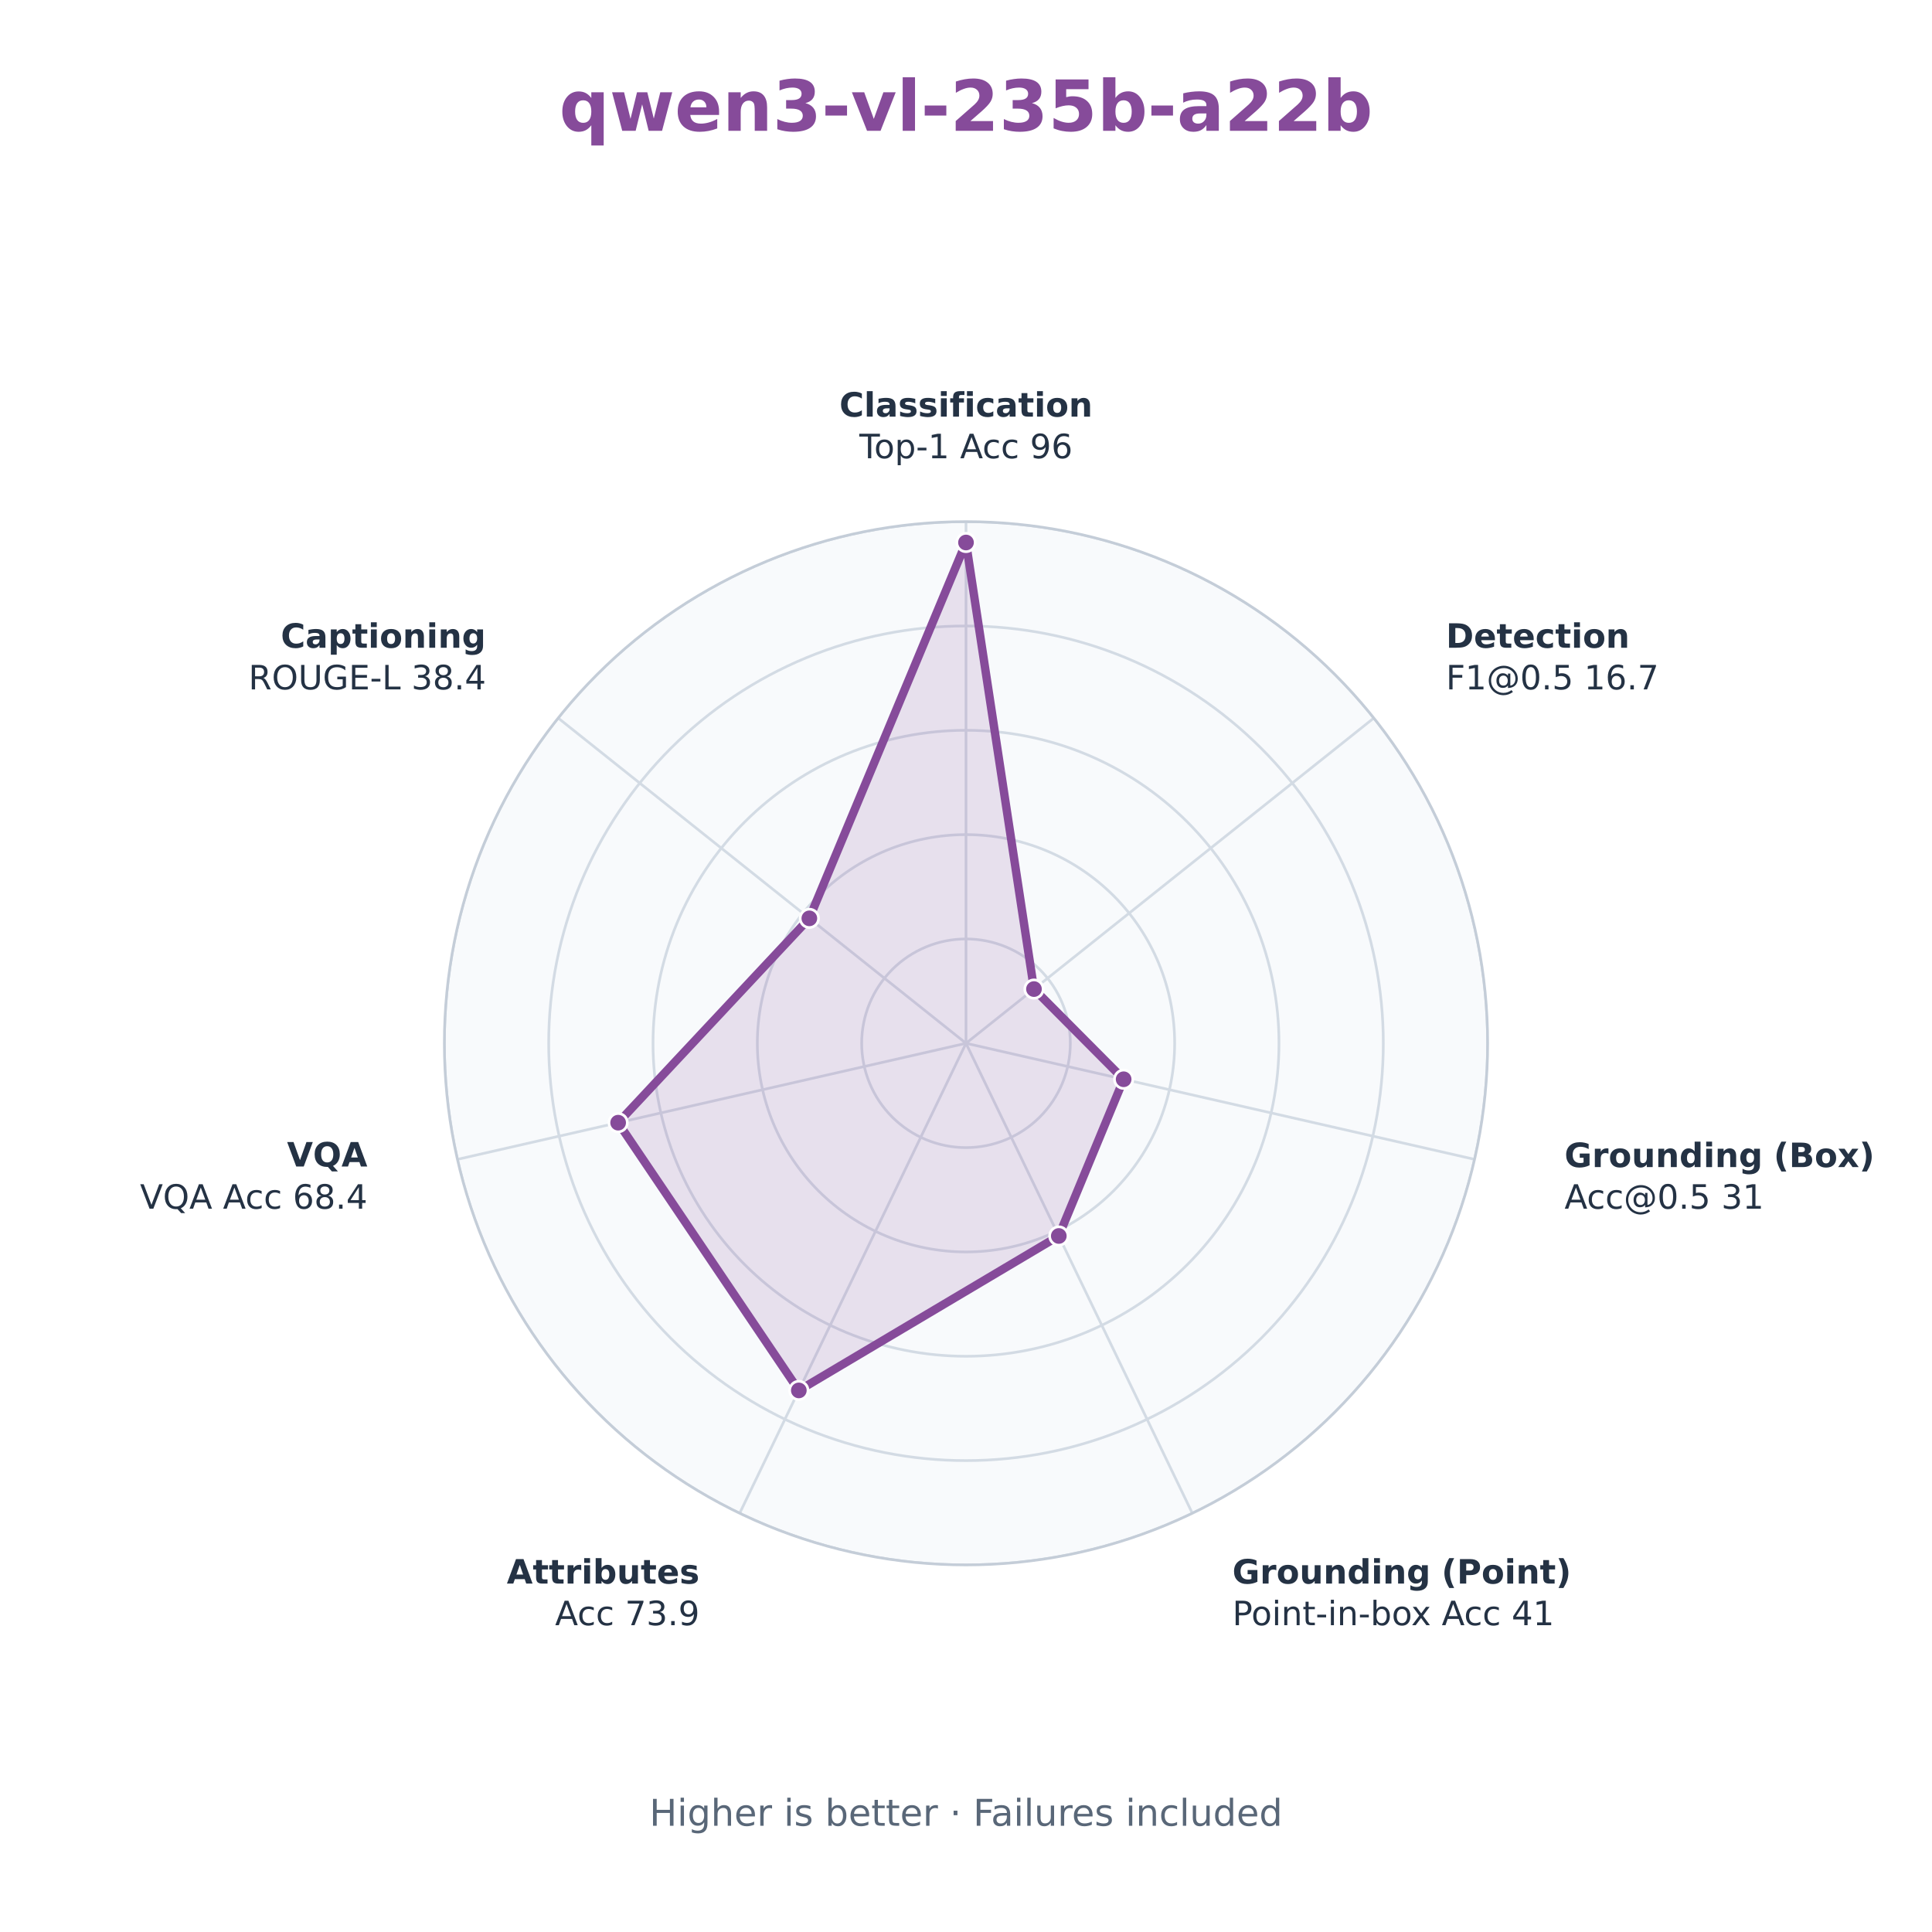
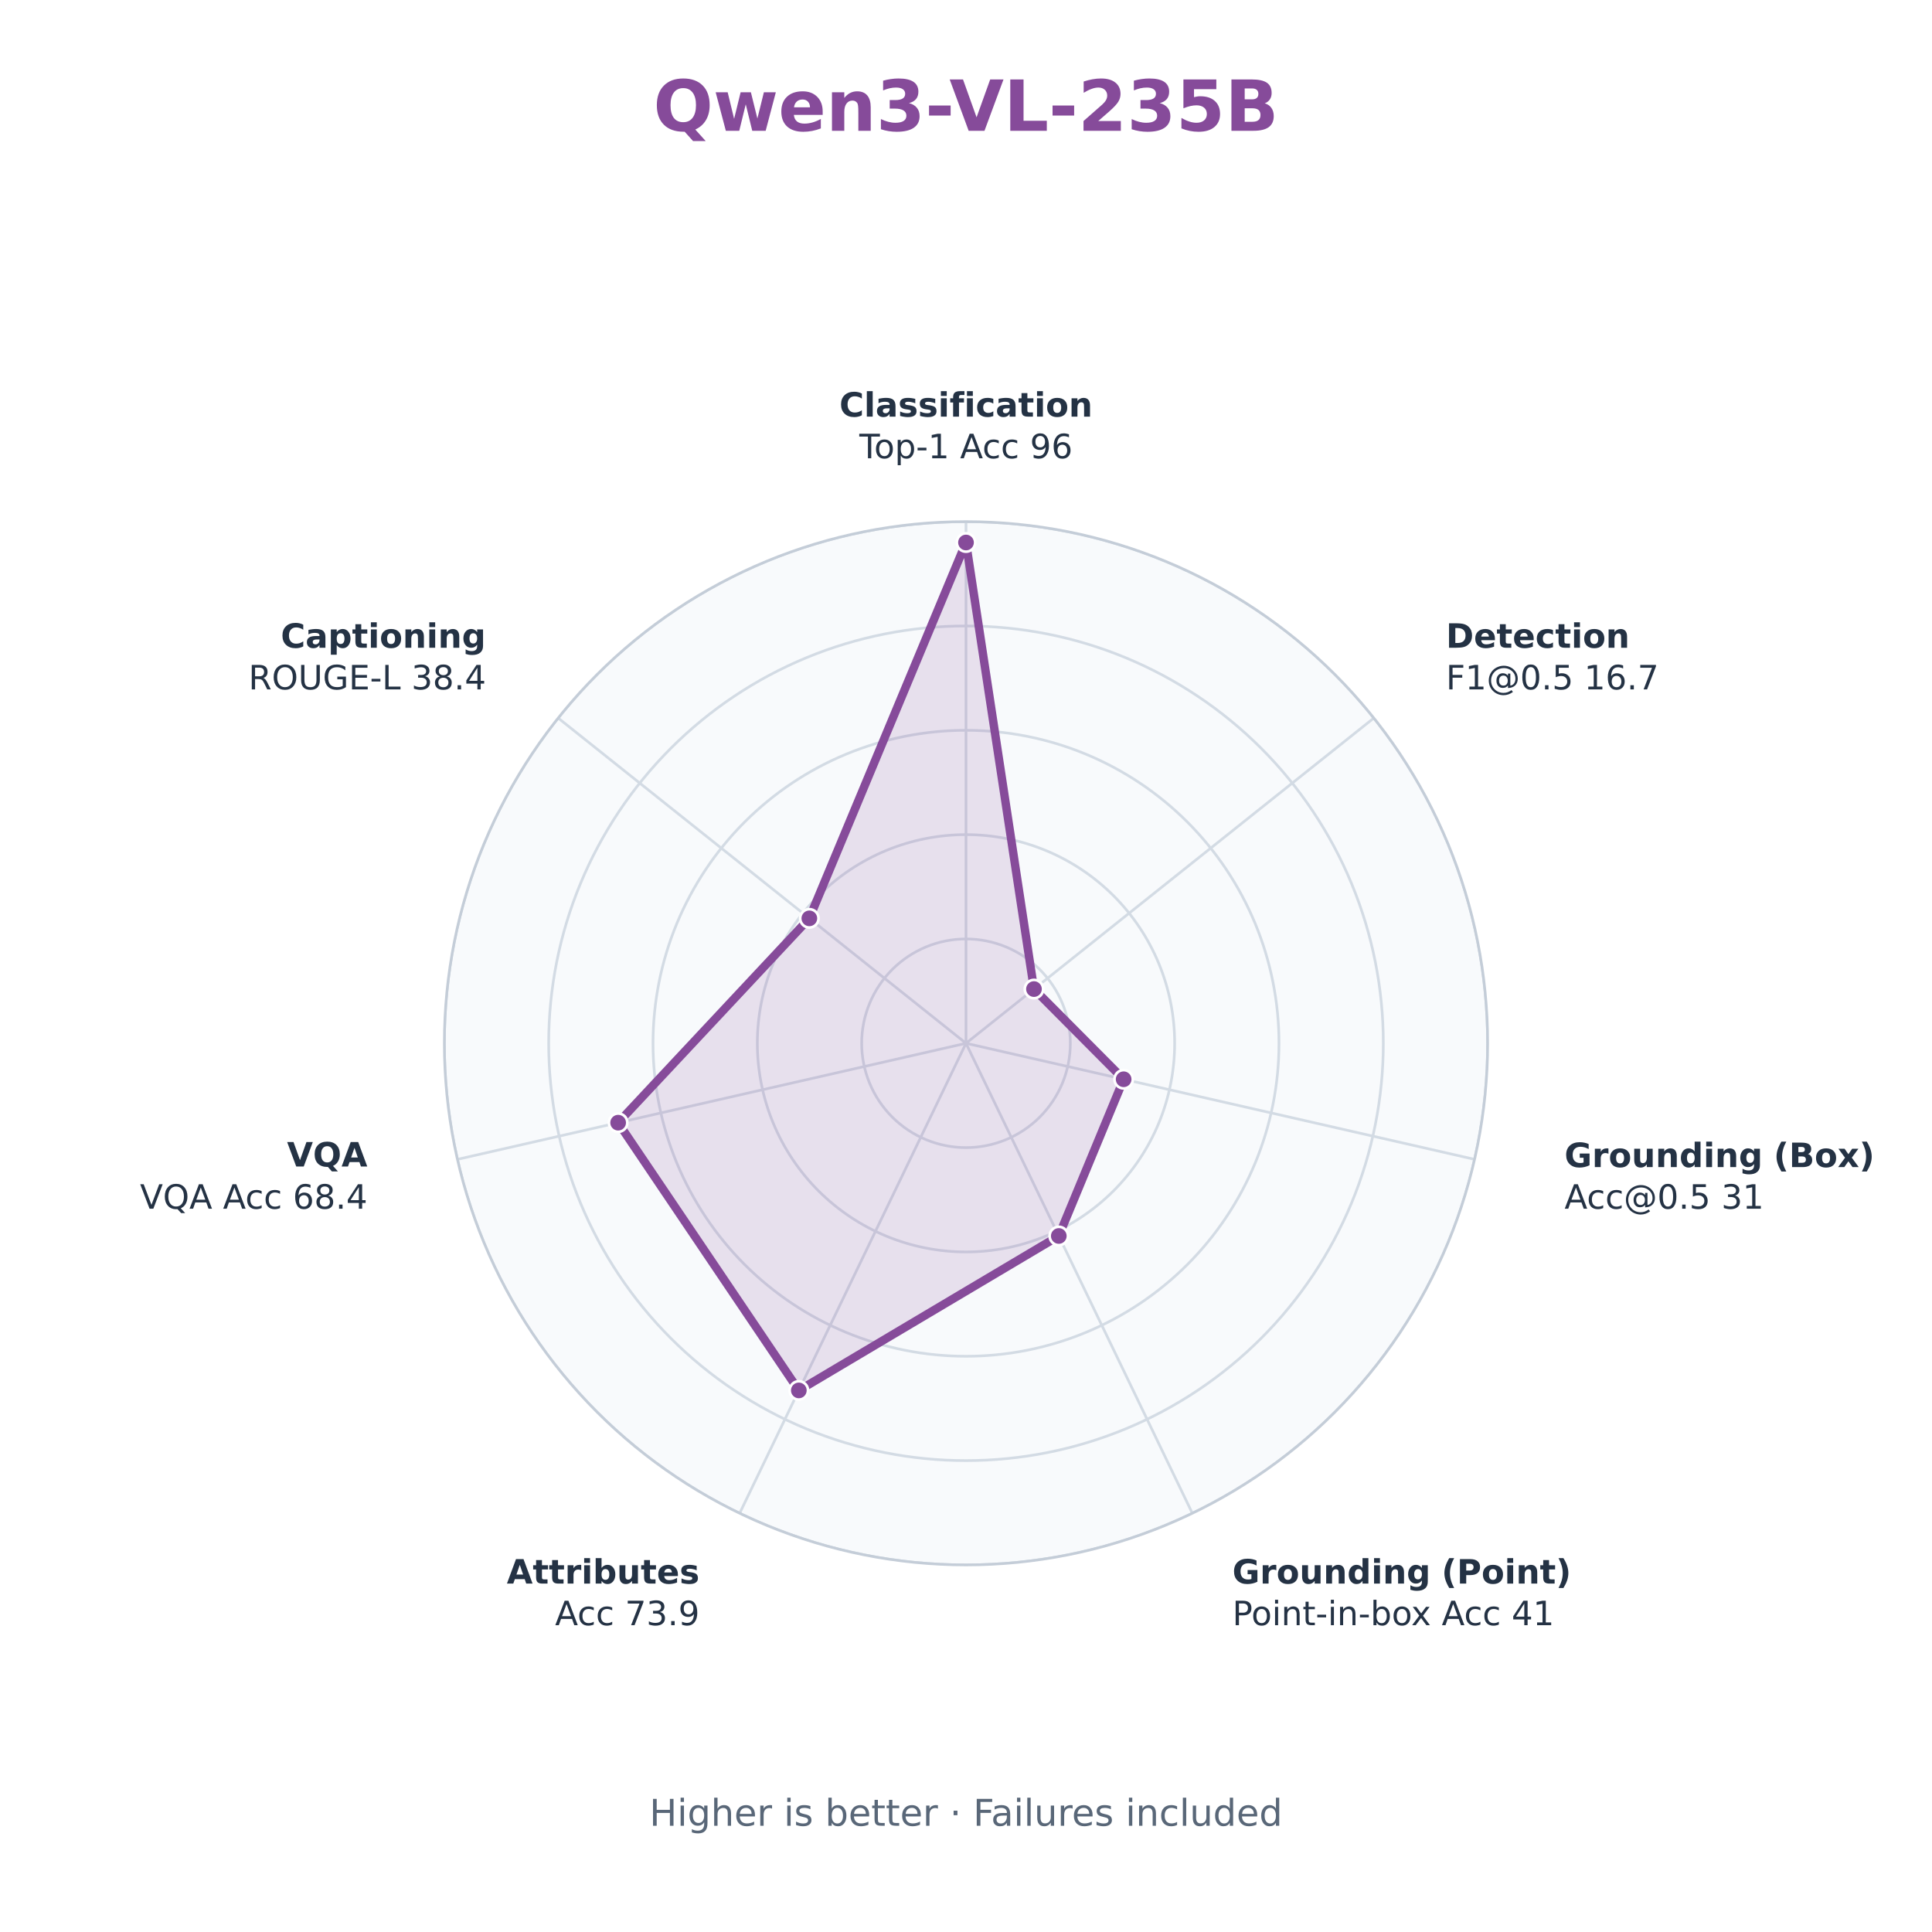
<svg xmlns="http://www.w3.org/2000/svg" xmlns:xlink="http://www.w3.org/1999/xlink" width="576pt" height="576pt" viewBox="0 0 576 576" version="1.1">
  <defs>
    <style type="text/css">*{stroke-linejoin: round; stroke-linecap: butt}</style>
  </defs>
  <g id="figure_1">
    <g id="patch_1">
-       <path d="M 0 576  L 576 576  L 576 0  L 0 0  z " style="fill: #ffffff" />
+       <path d="M 0 576 L 576 576 L 576 0 L 0 0 z " style="fill: #ffffff" />
    </g>
    <g id="axes_1">
      <g id="patch_2">
-         <path d="M 443.52 311.04  C 443.52 290.617 439.497 270.393 431.682 251.525  C 423.866 232.657 412.41 215.512 397.969 201.071  C 383.528 186.63 366.383 175.174 347.515 167.358  C 328.647 159.543 308.423 155.52 288 155.52  C 267.577 155.52 247.353 159.543 228.485 167.358  C 209.617 175.174 192.472 186.63 178.031 201.071  C 163.59 215.512 152.134 232.657 144.318 251.525  C 136.503 270.393 132.48 290.617 132.48 311.04  C 132.48 331.463 136.503 351.687 144.318 370.555  C 152.134 389.423 163.59 406.568 178.031 421.009  C 192.472 435.45 209.617 446.906 228.485 454.722  C 247.353 462.537 267.577 466.56 288 466.56  C 308.423 466.56 328.647 462.537 347.515 454.722  C 366.383 446.906 383.528 435.45 397.969 421.009  C 412.41 406.568 423.866 389.423 431.682 370.555  C 439.497 351.687 443.52 331.463 443.52 311.04  M 288 311.04  C 288 311.04 288 311.04 288 311.04  C 288 311.04 288 311.04 288 311.04  C 288 311.04 288 311.04 288 311.04  C 288 311.04 288 311.04 288 311.04  C 288 311.04 288 311.04 288 311.04  C 288 311.04 288 311.04 288 311.04  C 288 311.04 288 311.04 288 311.04  C 288 311.04 288 311.04 288 311.04  C 288 311.04 288 311.04 288 311.04  C 288 311.04 288 311.04 288 311.04  C 288 311.04 288 311.04 288 311.04  C 288 311.04 288 311.04 288 311.04  C 288 311.04 288 311.04 288 311.04  C 288 311.04 288 311.04 288 311.04  C 288 311.04 288 311.04 288 311.04  C 288 311.04 288 311.04 288 311.04  z " style="fill: #f8fafc" />
+         <path d="M 443.52 311.04 C 443.52 290.617 439.497 270.393 431.682 251.525 C 423.866 232.657 412.41 215.512 397.969 201.071 C 383.528 186.63 366.383 175.174 347.515 167.358 C 328.647 159.543 308.423 155.52 288 155.52 C 267.577 155.52 247.353 159.543 228.485 167.358 C 209.617 175.174 192.472 186.63 178.031 201.071 C 163.59 215.512 152.134 232.657 144.318 251.525 C 136.503 270.393 132.48 290.617 132.48 311.04 C 132.48 331.463 136.503 351.687 144.318 370.555 C 152.134 389.423 163.59 406.568 178.031 421.009 C 192.472 435.45 209.617 446.906 228.485 454.722 C 247.353 462.537 267.577 466.56 288 466.56 C 308.423 466.56 328.647 462.537 347.515 454.722 C 366.383 446.906 383.528 435.45 397.969 421.009 C 412.41 406.568 423.866 389.423 431.682 370.555 C 439.497 351.687 443.52 331.463 443.52 311.04 M 288 311.04 C 288 311.04 288 311.04 288 311.04 C 288 311.04 288 311.04 288 311.04 C 288 311.04 288 311.04 288 311.04 C 288 311.04 288 311.04 288 311.04 C 288 311.04 288 311.04 288 311.04 C 288 311.04 288 311.04 288 311.04 C 288 311.04 288 311.04 288 311.04 C 288 311.04 288 311.04 288 311.04 C 288 311.04 288 311.04 288 311.04 C 288 311.04 288 311.04 288 311.04 C 288 311.04 288 311.04 288 311.04 C 288 311.04 288 311.04 288 311.04 C 288 311.04 288 311.04 288 311.04 C 288 311.04 288 311.04 288 311.04 C 288 311.04 288 311.04 288 311.04 C 288 311.04 288 311.04 288 311.04 z " style="fill: #f8fafc" />
      </g>
      <g id="matplotlib.axis_1">
        <g id="xtick_1">
          <g id="line2d_1">
-             <path d="M 288 311.04  L 288 155.52  " clip-path="url(#p359e92c300)" style="fill: none; stroke: #d3dbe4; stroke-width: 0.8; stroke-linecap: square" />
+             <path d="M 288 311.04 L 288 155.52 " clip-path="url(#p359e92c300)" style="fill: none; stroke: #d3dbe4; stroke-width: 0.8; stroke-linecap: square" />
          </g>
          <g id="text_1">
            <g style="fill: #243244" transform="translate(250.25 124.6179)">
              <text>
                <tspan x="0" y="-0.406" style="font-weight: 700; font-size: 10px; font-family: 'DejaVu Sans'; fill: #243244">C</tspan>
                <tspan x="7.339" y="-0.406" style="font-weight: 700; font-size: 10px; font-family: 'DejaVu Sans'; fill: #243244">l</tspan>
                <tspan x="10.767" y="-0.406" style="font-weight: 700; font-size: 10px; font-family: 'DejaVu Sans'; fill: #243244">a</tspan>
                <tspan x="17.515" y="-0.406" style="font-weight: 700; font-size: 10px; font-family: 'DejaVu Sans'; fill: #243244">s</tspan>
                <tspan x="23.467" y="-0.406" style="font-weight: 700; font-size: 10px; font-family: 'DejaVu Sans'; fill: #243244">s</tspan>
                <tspan x="29.419" y="-0.406" style="font-weight: 700; font-size: 10px; font-family: 'DejaVu Sans'; fill: #243244">i</tspan>
                <tspan x="32.847" y="-0.406" style="font-weight: 700; font-size: 10px; font-family: 'DejaVu Sans'; fill: #243244">f</tspan>
                <tspan x="37.197" y="-0.406" style="font-weight: 700; font-size: 10px; font-family: 'DejaVu Sans'; fill: #243244">i</tspan>
                <tspan x="40.625" y="-0.406" style="font-weight: 700; font-size: 10px; font-family: 'DejaVu Sans'; fill: #243244">c</tspan>
                <tspan x="46.553" y="-0.406" style="font-weight: 700; font-size: 10px; font-family: 'DejaVu Sans'; fill: #243244">a</tspan>
                <tspan x="53.301" y="-0.406" style="font-weight: 700; font-size: 10px; font-family: 'DejaVu Sans'; fill: #243244">t</tspan>
                <tspan x="58.081" y="-0.406" style="font-weight: 700; font-size: 10px; font-family: 'DejaVu Sans'; fill: #243244">i</tspan>
                <tspan x="61.509" y="-0.406" style="font-weight: 700; font-size: 10px; font-family: 'DejaVu Sans'; fill: #243244">o</tspan>
                <tspan x="68.379" y="-0.406" style="font-weight: 700; font-size: 10px; font-family: 'DejaVu Sans'; fill: #243244">n</tspan>
              </text>
            </g>
            <text style="font-size: 10px; font-family: 'DejaVu Sans'; fill: #243244" transform="translate(256.2047 136.6198)">Top-1 Acc 96</text>
          </g>
        </g>
        <g id="xtick_2">
          <g id="line2d_2">
-             <path d="M 288 311.04  L 409.59 214.075  " clip-path="url(#p359e92c300)" style="fill: none; stroke: #d3dbe4; stroke-width: 0.8; stroke-linecap: square" />
+             <path d="M 288 311.04 L 409.59 214.075 " clip-path="url(#p359e92c300)" style="fill: none; stroke: #d3dbe4; stroke-width: 0.8; stroke-linecap: square" />
          </g>
          <g id="text_2">
            <g style="fill: #243244" transform="translate(431.0908 193.5267)">
              <text>
                <tspan x="0" y="-0.406" style="font-weight: 700; font-size: 10px; font-family: 'DejaVu Sans'; fill: #243244">D</tspan>
                <tspan x="8.301" y="-0.406" style="font-weight: 700; font-size: 10px; font-family: 'DejaVu Sans'; fill: #243244">e</tspan>
                <tspan x="15.083" y="-0.406" style="font-weight: 700; font-size: 10px; font-family: 'DejaVu Sans'; fill: #243244">t</tspan>
                <tspan x="19.863" y="-0.406" style="font-weight: 700; font-size: 10px; font-family: 'DejaVu Sans'; fill: #243244">e</tspan>
                <tspan x="26.646" y="-0.406" style="font-weight: 700; font-size: 10px; font-family: 'DejaVu Sans'; fill: #243244">c</tspan>
                <tspan x="32.573" y="-0.406" style="font-weight: 700; font-size: 10px; font-family: 'DejaVu Sans'; fill: #243244">t</tspan>
                <tspan x="37.354" y="-0.406" style="font-weight: 700; font-size: 10px; font-family: 'DejaVu Sans'; fill: #243244">i</tspan>
                <tspan x="40.781" y="-0.406" style="font-weight: 700; font-size: 10px; font-family: 'DejaVu Sans'; fill: #243244">o</tspan>
                <tspan x="47.651" y="-0.406" style="font-weight: 700; font-size: 10px; font-family: 'DejaVu Sans'; fill: #243244">n</tspan>
              </text>
            </g>
            <text style="font-size: 10px; font-family: 'DejaVu Sans'; fill: #243244" transform="translate(431.0908 205.5287)">F1@0.5 16.7</text>
          </g>
        </g>
        <g id="xtick_3">
          <g id="line2d_3">
-             <path d="M 288 311.04  L 439.621 345.646  " clip-path="url(#p359e92c300)" style="fill: none; stroke: #d3dbe4; stroke-width: 0.8; stroke-linecap: square" />
+             <path d="M 288 311.04 L 439.621 345.646 " clip-path="url(#p359e92c300)" style="fill: none; stroke: #d3dbe4; stroke-width: 0.8; stroke-linecap: square" />
          </g>
          <g id="text_3">
            <g style="fill: #243244" transform="translate(466.4313 348.3636)">
              <text>
                <tspan x="0" y="-0.406" style="font-weight: 700; font-size: 10px; font-family: 'DejaVu Sans'; fill: #243244">G</tspan>
                <tspan x="8.208" y="-0.406" style="font-weight: 700; font-size: 10px; font-family: 'DejaVu Sans'; fill: #243244">r</tspan>
                <tspan x="13.14" y="-0.406" style="font-weight: 700; font-size: 10px; font-family: 'DejaVu Sans'; fill: #243244">o</tspan>
                <tspan x="20.01" y="-0.406" style="font-weight: 700; font-size: 10px; font-family: 'DejaVu Sans'; fill: #243244">u</tspan>
                <tspan x="27.129" y="-0.406" style="font-weight: 700; font-size: 10px; font-family: 'DejaVu Sans'; fill: #243244">n</tspan>
                <tspan x="34.248" y="-0.406" style="font-weight: 700; font-size: 10px; font-family: 'DejaVu Sans'; fill: #243244">d</tspan>
                <tspan x="41.406" y="-0.406" style="font-weight: 700; font-size: 10px; font-family: 'DejaVu Sans'; fill: #243244">i</tspan>
                <tspan x="44.834" y="-0.406" style="font-weight: 700; font-size: 10px; font-family: 'DejaVu Sans'; fill: #243244">n</tspan>
                <tspan x="51.953" y="-0.406" style="font-weight: 700; font-size: 10px; font-family: 'DejaVu Sans'; fill: #243244">g</tspan>
                <tspan x="62.358" y="-0.406" style="font-weight: 700; font-size: 10px; font-family: 'DejaVu Sans'; fill: #243244">(</tspan>
                <tspan x="66.929" y="-0.406" style="font-weight: 700; font-size: 10px; font-family: 'DejaVu Sans'; fill: #243244">B</tspan>
                <tspan x="74.551" y="-0.406" style="font-weight: 700; font-size: 10px; font-family: 'DejaVu Sans'; fill: #243244">o</tspan>
                <tspan x="81.421" y="-0.406" style="font-weight: 700; font-size: 10px; font-family: 'DejaVu Sans'; fill: #243244">x</tspan>
                <tspan x="87.871" y="-0.406" style="font-weight: 700; font-size: 10px; font-family: 'DejaVu Sans'; fill: #243244">)</tspan>
              </text>
            </g>
            <text style="font-size: 10px; font-family: 'DejaVu Sans'; fill: #243244" transform="translate(466.4313 360.3656)">Acc@0.5 31</text>
          </g>
        </g>
        <g id="xtick_4">
          <g id="line2d_4">
-             <path d="M 288 311.04  L 355.478 451.159  " clip-path="url(#p359e92c300)" style="fill: none; stroke: #d3dbe4; stroke-width: 0.8; stroke-linecap: square" />
+             <path d="M 288 311.04 L 355.478 451.159 " clip-path="url(#p359e92c300)" style="fill: none; stroke: #d3dbe4; stroke-width: 0.8; stroke-linecap: square" />
          </g>
          <g id="text_4">
            <g style="fill: #243244" transform="translate(367.4094 472.5328)">
              <text>
                <tspan x="0" y="-0.406" style="font-weight: 700; font-size: 10px; font-family: 'DejaVu Sans'; fill: #243244">G</tspan>
                <tspan x="8.208" y="-0.406" style="font-weight: 700; font-size: 10px; font-family: 'DejaVu Sans'; fill: #243244">r</tspan>
                <tspan x="13.14" y="-0.406" style="font-weight: 700; font-size: 10px; font-family: 'DejaVu Sans'; fill: #243244">o</tspan>
                <tspan x="20.01" y="-0.406" style="font-weight: 700; font-size: 10px; font-family: 'DejaVu Sans'; fill: #243244">u</tspan>
                <tspan x="27.129" y="-0.406" style="font-weight: 700; font-size: 10px; font-family: 'DejaVu Sans'; fill: #243244">n</tspan>
                <tspan x="34.248" y="-0.406" style="font-weight: 700; font-size: 10px; font-family: 'DejaVu Sans'; fill: #243244">d</tspan>
                <tspan x="41.406" y="-0.406" style="font-weight: 700; font-size: 10px; font-family: 'DejaVu Sans'; fill: #243244">i</tspan>
                <tspan x="44.834" y="-0.406" style="font-weight: 700; font-size: 10px; font-family: 'DejaVu Sans'; fill: #243244">n</tspan>
                <tspan x="51.953" y="-0.406" style="font-weight: 700; font-size: 10px; font-family: 'DejaVu Sans'; fill: #243244">g</tspan>
                <tspan x="62.358" y="-0.406" style="font-weight: 700; font-size: 10px; font-family: 'DejaVu Sans'; fill: #243244">(</tspan>
                <tspan x="66.929" y="-0.406" style="font-weight: 700; font-size: 10px; font-family: 'DejaVu Sans'; fill: #243244">P</tspan>
                <tspan x="74.258" y="-0.406" style="font-weight: 700; font-size: 10px; font-family: 'DejaVu Sans'; fill: #243244">o</tspan>
                <tspan x="81.128" y="-0.406" style="font-weight: 700; font-size: 10px; font-family: 'DejaVu Sans'; fill: #243244">i</tspan>
                <tspan x="84.556" y="-0.406" style="font-weight: 700; font-size: 10px; font-family: 'DejaVu Sans'; fill: #243244">n</tspan>
                <tspan x="91.675" y="-0.406" style="font-weight: 700; font-size: 10px; font-family: 'DejaVu Sans'; fill: #243244">t</tspan>
                <tspan x="96.455" y="-0.406" style="font-weight: 700; font-size: 10px; font-family: 'DejaVu Sans'; fill: #243244">)</tspan>
              </text>
            </g>
            <text style="font-size: 10px; font-family: 'DejaVu Sans'; fill: #243244" transform="translate(367.4094 484.5355)">Point-in-box Acc 41</text>
          </g>
        </g>
        <g id="xtick_5">
          <g id="line2d_5">
-             <path d="M 288 311.04  L 220.522 451.159  " clip-path="url(#p359e92c300)" style="fill: none; stroke: #d3dbe4; stroke-width: 0.8; stroke-linecap: square" />
+             <path d="M 288 311.04 L 220.522 451.159 " clip-path="url(#p359e92c300)" style="fill: none; stroke: #d3dbe4; stroke-width: 0.8; stroke-linecap: square" />
          </g>
          <g id="text_5">
            <g style="fill: #243244" transform="translate(151.0906 472.5332)">
              <text>
                <tspan x="0" y="-0.406" style="font-weight: 700; font-size: 10px; font-family: 'DejaVu Sans'; fill: #243244">A</tspan>
                <tspan x="7.739" y="-0.406" style="font-weight: 700; font-size: 10px; font-family: 'DejaVu Sans'; fill: #243244">t</tspan>
                <tspan x="12.52" y="-0.406" style="font-weight: 700; font-size: 10px; font-family: 'DejaVu Sans'; fill: #243244">t</tspan>
                <tspan x="17.3" y="-0.406" style="font-weight: 700; font-size: 10px; font-family: 'DejaVu Sans'; fill: #243244">r</tspan>
                <tspan x="22.231" y="-0.406" style="font-weight: 700; font-size: 10px; font-family: 'DejaVu Sans'; fill: #243244">i</tspan>
                <tspan x="25.659" y="-0.406" style="font-weight: 700; font-size: 10px; font-family: 'DejaVu Sans'; fill: #243244">b</tspan>
                <tspan x="32.817" y="-0.406" style="font-weight: 700; font-size: 10px; font-family: 'DejaVu Sans'; fill: #243244">u</tspan>
                <tspan x="39.937" y="-0.406" style="font-weight: 700; font-size: 10px; font-family: 'DejaVu Sans'; fill: #243244">t</tspan>
                <tspan x="44.717" y="-0.406" style="font-weight: 700; font-size: 10px; font-family: 'DejaVu Sans'; fill: #243244">e</tspan>
                <tspan x="51.499" y="-0.406" style="font-weight: 700; font-size: 10px; font-family: 'DejaVu Sans'; fill: #243244">s</tspan>
              </text>
            </g>
            <text style="font-size: 10px; font-family: 'DejaVu Sans'; fill: #243244" transform="translate(165.4843 484.5351)">Acc 73.9</text>
          </g>
        </g>
        <g id="xtick_6">
          <g id="line2d_6">
-             <path d="M 288 311.04  L 136.379 345.646  " clip-path="url(#p359e92c300)" style="fill: none; stroke: #d3dbe4; stroke-width: 0.8; stroke-linecap: square" />
+             <path d="M 288 311.04 L 136.379 345.646 " clip-path="url(#p359e92c300)" style="fill: none; stroke: #d3dbe4; stroke-width: 0.8; stroke-linecap: square" />
          </g>
          <g id="text_6">
            <g style="fill: #243244" transform="translate(85.56869 348.3625)">
              <text>
                <tspan x="0" y="-0.578" style="font-weight: 700; font-size: 10px; font-family: 'DejaVu Sans'; fill: #243244">V</tspan>
                <tspan x="7.739" y="-0.578" style="font-weight: 700; font-size: 10px; font-family: 'DejaVu Sans'; fill: #243244">Q</tspan>
                <tspan x="16.24" y="-0.578" style="font-weight: 700; font-size: 10px; font-family: 'DejaVu Sans'; fill: #243244">A</tspan>
              </text>
            </g>
            <text style="font-size: 10px; font-family: 'DejaVu Sans'; fill: #243244" transform="translate(41.73119 360.3644)">VQA Acc 68.4</text>
          </g>
        </g>
        <g id="xtick_7">
          <g id="line2d_7">
-             <path d="M 288 311.04  L 166.41 214.075  " clip-path="url(#p359e92c300)" style="fill: none; stroke: #d3dbe4; stroke-width: 0.8; stroke-linecap: square" />
+             <path d="M 288 311.04 L 166.41 214.075 " clip-path="url(#p359e92c300)" style="fill: none; stroke: #d3dbe4; stroke-width: 0.8; stroke-linecap: square" />
          </g>
          <g id="text_7">
            <g style="fill: #243244" transform="translate(83.7092 193.5267)">
              <text>
                <tspan x="0" y="-0.406" style="font-weight: 700; font-size: 10px; font-family: 'DejaVu Sans'; fill: #243244">C</tspan>
                <tspan x="7.339" y="-0.406" style="font-weight: 700; font-size: 10px; font-family: 'DejaVu Sans'; fill: #243244">a</tspan>
                <tspan x="14.087" y="-0.406" style="font-weight: 700; font-size: 10px; font-family: 'DejaVu Sans'; fill: #243244">p</tspan>
                <tspan x="21.245" y="-0.406" style="font-weight: 700; font-size: 10px; font-family: 'DejaVu Sans'; fill: #243244">t</tspan>
                <tspan x="26.025" y="-0.406" style="font-weight: 700; font-size: 10px; font-family: 'DejaVu Sans'; fill: #243244">i</tspan>
                <tspan x="29.453" y="-0.406" style="font-weight: 700; font-size: 10px; font-family: 'DejaVu Sans'; fill: #243244">o</tspan>
                <tspan x="36.323" y="-0.406" style="font-weight: 700; font-size: 10px; font-family: 'DejaVu Sans'; fill: #243244">n</tspan>
                <tspan x="43.442" y="-0.406" style="font-weight: 700; font-size: 10px; font-family: 'DejaVu Sans'; fill: #243244">i</tspan>
                <tspan x="46.87" y="-0.406" style="font-weight: 700; font-size: 10px; font-family: 'DejaVu Sans'; fill: #243244">n</tspan>
                <tspan x="53.989" y="-0.406" style="font-weight: 700; font-size: 10px; font-family: 'DejaVu Sans'; fill: #243244">g</tspan>
              </text>
            </g>
            <text style="font-size: 10px; font-family: 'DejaVu Sans'; fill: #243244" transform="translate(74.07952 205.5287)">ROUGE-L 38.4</text>
          </g>
        </g>
      </g>
      <g id="matplotlib.axis_2">
        <g id="ytick_1">
          <g id="line2d_8">
-             <path d="M 288 279.936  C 292.085 279.936 296.129 280.741 299.903 282.304  C 303.677 283.867 307.106 286.158 309.994 289.046  C 312.882 291.934 315.173 295.363 316.736 299.137  C 318.299 302.911 319.104 306.955 319.104 311.04  C 319.104 315.125 318.299 319.169 316.736 322.943  C 315.173 326.717 312.882 330.146 309.994 333.034  C 307.106 335.922 303.677 338.213 299.903 339.776  C 296.129 341.339 292.085 342.144 288 342.144  C 283.915 342.144 279.871 341.339 276.097 339.776  C 272.323 338.213 268.894 335.922 266.006 333.034  C 263.118 330.146 260.827 326.717 259.264 322.943  C 257.701 319.169 256.896 315.125 256.896 311.04  C 256.896 306.955 257.701 302.911 259.264 299.137  C 260.827 295.363 263.118 291.934 266.006 289.046  C 268.894 286.158 272.323 283.867 276.097 282.304  C 279.871 280.741 283.915 279.936 288 279.936  " clip-path="url(#p359e92c300)" style="fill: none; stroke: #d3dbe4; stroke-width: 0.8; stroke-linecap: square" />
+             <path d="M 288 279.936 C 292.085 279.936 296.129 280.741 299.903 282.304 C 303.677 283.867 307.106 286.158 309.994 289.046 C 312.882 291.934 315.173 295.363 316.736 299.137 C 318.299 302.911 319.104 306.955 319.104 311.04 C 319.104 315.125 318.299 319.169 316.736 322.943 C 315.173 326.717 312.882 330.146 309.994 333.034 C 307.106 335.922 303.677 338.213 299.903 339.776 C 296.129 341.339 292.085 342.144 288 342.144 C 283.915 342.144 279.871 341.339 276.097 339.776 C 272.323 338.213 268.894 335.922 266.006 333.034 C 263.118 330.146 260.827 326.717 259.264 322.943 C 257.701 319.169 256.896 315.125 256.896 311.04 C 256.896 306.955 257.701 302.911 259.264 299.137 C 260.827 295.363 263.118 291.934 266.006 289.046 C 268.894 286.158 272.323 283.867 276.097 282.304 C 279.871 280.741 283.915 279.936 288 279.936 " clip-path="url(#p359e92c300)" style="fill: none; stroke: #d3dbe4; stroke-width: 0.8; stroke-linecap: square" />
          </g>
        </g>
        <g id="ytick_2">
          <g id="line2d_9">
-             <path d="M 288 248.832  C 296.169 248.832 304.259 250.441 311.806 253.567  C 319.353 256.693 326.211 261.276 331.988 267.052  C 337.764 272.829 342.347 279.687 345.473 287.234  C 348.599 294.781 350.208 302.871 350.208 311.04  C 350.208 319.209 348.599 327.299 345.473 334.846  C 342.347 342.393 337.764 349.251 331.988 355.028  C 326.211 360.804 319.353 365.387 311.806 368.513  C 304.259 371.639 296.169 373.248 288 373.248  C 279.831 373.248 271.741 371.639 264.194 368.513  C 256.647 365.387 249.789 360.804 244.012 355.028  C 238.236 349.251 233.653 342.393 230.527 334.846  C 227.401 327.299 225.792 319.209 225.792 311.04  C 225.792 302.871 227.401 294.781 230.527 287.234  C 233.653 279.687 238.236 272.829 244.012 267.052  C 249.789 261.276 256.647 256.693 264.194 253.567  C 271.741 250.441 279.831 248.832 288 248.832  " clip-path="url(#p359e92c300)" style="fill: none; stroke: #d3dbe4; stroke-width: 0.8; stroke-linecap: square" />
+             <path d="M 288 248.832 C 296.169 248.832 304.259 250.441 311.806 253.567 C 319.353 256.693 326.211 261.276 331.988 267.052 C 337.764 272.829 342.347 279.687 345.473 287.234 C 348.599 294.781 350.208 302.871 350.208 311.04 C 350.208 319.209 348.599 327.299 345.473 334.846 C 342.347 342.393 337.764 349.251 331.988 355.028 C 326.211 360.804 319.353 365.387 311.806 368.513 C 304.259 371.639 296.169 373.248 288 373.248 C 279.831 373.248 271.741 371.639 264.194 368.513 C 256.647 365.387 249.789 360.804 244.012 355.028 C 238.236 349.251 233.653 342.393 230.527 334.846 C 227.401 327.299 225.792 319.209 225.792 311.04 C 225.792 302.871 227.401 294.781 230.527 287.234 C 233.653 279.687 238.236 272.829 244.012 267.052 C 249.789 261.276 256.647 256.693 264.194 253.567 C 271.741 250.441 279.831 248.832 288 248.832 " clip-path="url(#p359e92c300)" style="fill: none; stroke: #d3dbe4; stroke-width: 0.8; stroke-linecap: square" />
          </g>
        </g>
        <g id="ytick_3">
          <g id="line2d_10">
-             <path d="M 288 217.728  C 300.254 217.728 312.388 220.142 323.709 224.831  C 335.03 229.52 345.317 236.394 353.982 245.058  C 362.646 253.723 369.52 264.01 374.209 275.331  C 378.898 286.652 381.312 298.786 381.312 311.04  C 381.312 323.294 378.898 335.428 374.209 346.749  C 369.52 358.07 362.646 368.357 353.982 377.022  C 345.317 385.686 335.03 392.56 323.709 397.249  C 312.388 401.938 300.254 404.352 288 404.352  C 275.746 404.352 263.612 401.938 252.291 397.249  C 240.97 392.56 230.683 385.686 222.018 377.022  C 213.354 368.357 206.48 358.07 201.791 346.749  C 197.102 335.428 194.688 323.294 194.688 311.04  C 194.688 298.786 197.102 286.652 201.791 275.331  C 206.48 264.01 213.354 253.723 222.018 245.058  C 230.683 236.394 240.97 229.52 252.291 224.831  C 263.612 220.142 275.746 217.728 288 217.728  " clip-path="url(#p359e92c300)" style="fill: none; stroke: #d3dbe4; stroke-width: 0.8; stroke-linecap: square" />
+             <path d="M 288 217.728 C 300.254 217.728 312.388 220.142 323.709 224.831 C 335.03 229.52 345.317 236.394 353.982 245.058 C 362.646 253.723 369.52 264.01 374.209 275.331 C 378.898 286.652 381.312 298.786 381.312 311.04 C 381.312 323.294 378.898 335.428 374.209 346.749 C 369.52 358.07 362.646 368.357 353.982 377.022 C 345.317 385.686 335.03 392.56 323.709 397.249 C 312.388 401.938 300.254 404.352 288 404.352 C 275.746 404.352 263.612 401.938 252.291 397.249 C 240.97 392.56 230.683 385.686 222.018 377.022 C 213.354 368.357 206.48 358.07 201.791 346.749 C 197.102 335.428 194.688 323.294 194.688 311.04 C 194.688 298.786 197.102 286.652 201.791 275.331 C 206.48 264.01 213.354 253.723 222.018 245.058 C 230.683 236.394 240.97 229.52 252.291 224.831 C 263.612 220.142 275.746 217.728 288 217.728 " clip-path="url(#p359e92c300)" style="fill: none; stroke: #d3dbe4; stroke-width: 0.8; stroke-linecap: square" />
          </g>
        </g>
        <g id="ytick_4">
          <g id="line2d_11">
-             <path d="M 288 186.624  C 304.338 186.624 320.517 189.842 335.612 196.095  C 350.706 202.347 364.423 211.512 375.975 223.065  C 387.528 234.617 396.693 248.334 402.945 263.428  C 409.198 278.523 412.416 294.702 412.416 311.04  C 412.416 327.378 409.198 343.557 402.945 358.652  C 396.693 373.746 387.528 387.463 375.975 399.015  C 364.423 410.568 350.706 419.733 335.612 425.985  C 320.517 432.238 304.338 435.456 288 435.456  C 271.662 435.456 255.483 432.238 240.388 425.985  C 225.294 419.733 211.577 410.568 200.025 399.015  C 188.472 387.463 179.307 373.746 173.055 358.652  C 166.802 343.557 163.584 327.378 163.584 311.04  C 163.584 294.702 166.802 278.523 173.055 263.428  C 179.307 248.334 188.472 234.617 200.025 223.065  C 211.577 211.512 225.294 202.347 240.388 196.095  C 255.483 189.842 271.662 186.624 288 186.624  " clip-path="url(#p359e92c300)" style="fill: none; stroke: #d3dbe4; stroke-width: 0.8; stroke-linecap: square" />
+             <path d="M 288 186.624 C 304.338 186.624 320.517 189.842 335.612 196.095 C 350.706 202.347 364.423 211.512 375.975 223.065 C 387.528 234.617 396.693 248.334 402.945 263.428 C 409.198 278.523 412.416 294.702 412.416 311.04 C 412.416 327.378 409.198 343.557 402.945 358.652 C 396.693 373.746 387.528 387.463 375.975 399.015 C 364.423 410.568 350.706 419.733 335.612 425.985 C 320.517 432.238 304.338 435.456 288 435.456 C 271.662 435.456 255.483 432.238 240.388 425.985 C 225.294 419.733 211.577 410.568 200.025 399.015 C 188.472 387.463 179.307 373.746 173.055 358.652 C 166.802 343.557 163.584 327.378 163.584 311.04 C 163.584 294.702 166.802 278.523 173.055 263.428 C 179.307 248.334 188.472 234.617 200.025 223.065 C 211.577 211.512 225.294 202.347 240.388 196.095 C 255.483 189.842 271.662 186.624 288 186.624 " clip-path="url(#p359e92c300)" style="fill: none; stroke: #d3dbe4; stroke-width: 0.8; stroke-linecap: square" />
          </g>
        </g>
        <g id="ytick_5">
          <g id="line2d_12">
-             <path d="M 288 155.52  C 308.423 155.52 328.647 159.543 347.515 167.358  C 366.383 175.174 383.528 186.63 397.969 201.071  C 412.41 215.512 423.866 232.657 431.682 251.525  C 439.497 270.393 443.52 290.617 443.52 311.04  C 443.52 331.463 439.497 351.687 431.682 370.555  C 423.866 389.423 412.41 406.568 397.969 421.009  C 383.528 435.45 366.383 446.906 347.515 454.722  C 328.647 462.537 308.423 466.56 288 466.56  C 267.577 466.56 247.353 462.537 228.485 454.722  C 209.617 446.906 192.472 435.45 178.031 421.009  C 163.59 406.568 152.134 389.423 144.318 370.555  C 136.503 351.687 132.48 331.463 132.48 311.04  C 132.48 290.617 136.503 270.393 144.318 251.525  C 152.134 232.657 163.59 215.512 178.031 201.071  C 192.472 186.63 209.617 175.174 228.485 167.358  C 247.353 159.543 267.577 155.52 288 155.52  " clip-path="url(#p359e92c300)" style="fill: none; stroke: #d3dbe4; stroke-width: 0.8; stroke-linecap: square" />
+             <path d="M 288 155.52 C 308.423 155.52 328.647 159.543 347.515 167.358 C 366.383 175.174 383.528 186.63 397.969 201.071 C 412.41 215.512 423.866 232.657 431.682 251.525 C 439.497 270.393 443.52 290.617 443.52 311.04 C 443.52 331.463 439.497 351.687 431.682 370.555 C 423.866 389.423 412.41 406.568 397.969 421.009 C 383.528 435.45 366.383 446.906 347.515 454.722 C 328.647 462.537 308.423 466.56 288 466.56 C 267.577 466.56 247.353 462.537 228.485 454.722 C 209.617 446.906 192.472 435.45 178.031 421.009 C 163.59 406.568 152.134 389.423 144.318 370.555 C 136.503 351.687 132.48 331.463 132.48 311.04 C 132.48 290.617 136.503 270.393 144.318 251.525 C 152.134 232.657 163.59 215.512 178.031 201.071 C 192.472 186.63 209.617 175.174 228.485 167.358 C 247.353 159.543 267.577 155.52 288 155.52 " clip-path="url(#p359e92c300)" style="fill: none; stroke: #d3dbe4; stroke-width: 0.8; stroke-linecap: square" />
          </g>
        </g>
      </g>
      <g id="patch_3">
-         <path d="M 288 161.741  L 308.265 294.879  L 335.002 321.768  L 315.666 368.489  L 238.16 414.535  L 184.291 334.711  L 241.295 273.794  z " clip-path="url(#p359e92c300)" style="fill: #864b9a; opacity: 0.15; stroke: #864b9a; stroke-linejoin: miter" />
+         <path d="M 288 161.741 L 308.265 294.879 L 335.002 321.768 L 315.666 368.489 L 238.16 414.535 L 184.291 334.711 L 241.295 273.794 z " clip-path="url(#p359e92c300)" style="fill: #864b9a; opacity: 0.15; stroke: #864b9a; stroke-linejoin: miter" />
      </g>
      <g id="patch_4">
-         <path d="M 288 155.52  C 267.577 155.52 247.353 159.543 228.485 167.358  C 209.617 175.174 192.472 186.63 178.031 201.071  C 163.59 215.512 152.134 232.657 144.318 251.525  C 136.503 270.393 132.48 290.617 132.48 311.04  C 132.48 331.463 136.503 351.687 144.318 370.555  C 152.134 389.423 163.59 406.568 178.031 421.009  C 192.472 435.45 209.617 446.906 228.485 454.722  C 247.353 462.537 267.577 466.56 288 466.56  C 308.423 466.56 328.647 462.537 347.515 454.722  C 366.383 446.906 383.528 435.45 397.969 421.009  C 412.41 406.568 423.866 389.423 431.682 370.555  C 439.497 351.687 443.52 331.463 443.52 311.04  C 443.52 290.617 439.497 270.393 431.682 251.525  C 423.866 232.657 412.41 215.512 397.969 201.071  C 383.528 186.63 366.383 175.174 347.515 167.358  C 328.647 159.543 308.423 155.52 288 155.52  " style="fill: none; stroke: #c4cdd8; stroke-width: 0.8; stroke-linejoin: miter; stroke-linecap: square" />
+         <path d="M 288 155.52 C 267.577 155.52 247.353 159.543 228.485 167.358 C 209.617 175.174 192.472 186.63 178.031 201.071 C 163.59 215.512 152.134 232.657 144.318 251.525 C 136.503 270.393 132.48 290.617 132.48 311.04 C 132.48 331.463 136.503 351.687 144.318 370.555 C 152.134 389.423 163.59 406.568 178.031 421.009 C 192.472 435.45 209.617 446.906 228.485 454.722 C 247.353 462.537 267.577 466.56 288 466.56 C 308.423 466.56 328.647 462.537 347.515 454.722 C 366.383 446.906 383.528 435.45 397.969 421.009 C 412.41 406.568 423.866 389.423 431.682 370.555 C 439.497 351.687 443.52 331.463 443.52 311.04 C 443.52 290.617 439.497 270.393 431.682 251.525 C 423.866 232.657 412.41 215.512 397.969 201.071 C 383.528 186.63 366.383 175.174 347.515 167.358 C 328.647 159.543 308.423 155.52 288 155.52 " style="fill: none; stroke: #c4cdd8; stroke-width: 0.8; stroke-linejoin: miter; stroke-linecap: square" />
      </g>
      <g id="line2d_13">
-         <path d="M 288 161.741  L 308.265 294.879  L 335.002 321.768  L 315.666 368.489  L 238.16 414.535  L 184.291 334.711  L 241.295 273.794  L 288 161.741  " clip-path="url(#p359e92c300)" style="fill: none; stroke: #864b9a; stroke-width: 2.5; stroke-linecap: square" />
+         <path d="M 288 161.741 L 308.265 294.879 L 335.002 321.768 L 315.666 368.489 L 238.16 414.535 L 184.291 334.711 L 241.295 273.794 L 288 161.741 " clip-path="url(#p359e92c300)" style="fill: none; stroke: #864b9a; stroke-width: 2.5; stroke-linecap: square" />
      </g>
      <g id="PathCollection_1">
        <defs>
-           <path id="m9d74f6285f" d="M 0 2.739  C 0.726 2.739 1.423 2.45 1.936 1.936  C 2.45 1.423 2.739 0.726 2.739 0  C 2.739 -0.726 2.45 -1.423 1.936 -1.936  C 1.423 -2.45 0.726 -2.739 0 -2.739  C -0.726 -2.739 -1.423 -2.45 -1.936 -1.936  C -2.45 -1.423 -2.739 -0.726 -2.739 0  C -2.739 0.726 -2.45 1.423 -1.936 1.936  C -1.423 2.45 -0.726 2.739 0 2.739  z " style="stroke: #ffffff; stroke-width: 0.8" />
+           <path id="m9d74f6285f" d="M 0 2.739 C 0.726 2.739 1.423 2.45 1.936 1.936 C 2.45 1.423 2.739 0.726 2.739 0 C 2.739 -0.726 2.45 -1.423 1.936 -1.936 C 1.423 -2.45 0.726 -2.739 0 -2.739 C -0.726 -2.739 -1.423 -2.45 -1.936 -1.936 C -2.45 -1.423 -2.739 -0.726 -2.739 0 C -2.739 0.726 -2.45 1.423 -1.936 1.936 C -1.423 2.45 -0.726 2.739 0 2.739 z " style="stroke: #ffffff; stroke-width: 0.8" />
        </defs>
        <g clip-path="url(#p359e92c300)">
          <use xlink:href="#m9d74f6285f" x="288" y="161.741" style="fill: #864b9a; stroke: #ffffff; stroke-width: 0.8" />
          <use xlink:href="#m9d74f6285f" x="308.265" y="294.879" style="fill: #864b9a; stroke: #ffffff; stroke-width: 0.8" />
          <use xlink:href="#m9d74f6285f" x="335.002" y="321.768" style="fill: #864b9a; stroke: #ffffff; stroke-width: 0.8" />
          <use xlink:href="#m9d74f6285f" x="315.666" y="368.489" style="fill: #864b9a; stroke: #ffffff; stroke-width: 0.8" />
          <use xlink:href="#m9d74f6285f" x="238.16" y="414.535" style="fill: #864b9a; stroke: #ffffff; stroke-width: 0.8" />
          <use xlink:href="#m9d74f6285f" x="184.291" y="334.711" style="fill: #864b9a; stroke: #ffffff; stroke-width: 0.8" />
          <use xlink:href="#m9d74f6285f" x="241.295" y="273.794" style="fill: #864b9a; stroke: #ffffff; stroke-width: 0.8" />
        </g>
      </g>
    </g>
    <g id="text_8">
-       <text style="font-weight: 700; font-size: 21px; font-family: 'DejaVu Sans'; text-anchor: middle; fill: #864b9a" x="288" y="38.997" transform="rotate(-0 288 38.99672)">qwen3-vl-235b-a22b</text>
+       <text style="font-weight: 700; font-size: 21px; font-family: 'DejaVu Sans'; text-anchor: middle; fill: #864b9a" x="288" y="38.995" transform="rotate(-0 288 38.99508)">Qwen3-VL-235B</text>
    </g>
    <g id="text_9">
      <text style="font-size: 11px; font-family: 'DejaVu Sans'; text-anchor: middle; fill: #596778" x="288" y="544.32" transform="rotate(-0 288 544.32)">Higher is better · Failures included</text>
    </g>
  </g>
  <defs>
    <clipPath id="p359e92c300">
-       <path d="M 443.52 311.04  C 443.52 290.617 439.497 270.393 431.682 251.525  C 423.866 232.657 412.41 215.512 397.969 201.071  C 383.528 186.63 366.383 175.174 347.515 167.358  C 328.647 159.543 308.423 155.52 288 155.52  C 267.577 155.52 247.353 159.543 228.485 167.358  C 209.617 175.174 192.472 186.63 178.031 201.071  C 163.59 215.512 152.134 232.657 144.318 251.525  C 136.503 270.393 132.48 290.617 132.48 311.04  C 132.48 331.463 136.503 351.687 144.318 370.555  C 152.134 389.423 163.59 406.568 178.031 421.009  C 192.472 435.45 209.617 446.906 228.485 454.722  C 247.353 462.537 267.577 466.56 288 466.56  C 308.423 466.56 328.647 462.537 347.515 454.722  C 366.383 446.906 383.528 435.45 397.969 421.009  C 412.41 406.568 423.866 389.423 431.682 370.555  C 439.497 351.687 443.52 331.463 443.52 311.04  M 288 311.04  C 288 311.04 288 311.04 288 311.04  C 288 311.04 288 311.04 288 311.04  C 288 311.04 288 311.04 288 311.04  C 288 311.04 288 311.04 288 311.04  C 288 311.04 288 311.04 288 311.04  C 288 311.04 288 311.04 288 311.04  C 288 311.04 288 311.04 288 311.04  C 288 311.04 288 311.04 288 311.04  C 288 311.04 288 311.04 288 311.04  C 288 311.04 288 311.04 288 311.04  C 288 311.04 288 311.04 288 311.04  C 288 311.04 288 311.04 288 311.04  C 288 311.04 288 311.04 288 311.04  C 288 311.04 288 311.04 288 311.04  C 288 311.04 288 311.04 288 311.04  C 288 311.04 288 311.04 288 311.04  z " />
+       <path d="M 443.52 311.04 C 443.52 290.617 439.497 270.393 431.682 251.525 C 423.866 232.657 412.41 215.512 397.969 201.071 C 383.528 186.63 366.383 175.174 347.515 167.358 C 328.647 159.543 308.423 155.52 288 155.52 C 267.577 155.52 247.353 159.543 228.485 167.358 C 209.617 175.174 192.472 186.63 178.031 201.071 C 163.59 215.512 152.134 232.657 144.318 251.525 C 136.503 270.393 132.48 290.617 132.48 311.04 C 132.48 331.463 136.503 351.687 144.318 370.555 C 152.134 389.423 163.59 406.568 178.031 421.009 C 192.472 435.45 209.617 446.906 228.485 454.722 C 247.353 462.537 267.577 466.56 288 466.56 C 308.423 466.56 328.647 462.537 347.515 454.722 C 366.383 446.906 383.528 435.45 397.969 421.009 C 412.41 406.568 423.866 389.423 431.682 370.555 C 439.497 351.687 443.52 331.463 443.52 311.04 M 288 311.04 C 288 311.04 288 311.04 288 311.04 C 288 311.04 288 311.04 288 311.04 C 288 311.04 288 311.04 288 311.04 C 288 311.04 288 311.04 288 311.04 C 288 311.04 288 311.04 288 311.04 C 288 311.04 288 311.04 288 311.04 C 288 311.04 288 311.04 288 311.04 C 288 311.04 288 311.04 288 311.04 C 288 311.04 288 311.04 288 311.04 C 288 311.04 288 311.04 288 311.04 C 288 311.04 288 311.04 288 311.04 C 288 311.04 288 311.04 288 311.04 C 288 311.04 288 311.04 288 311.04 C 288 311.04 288 311.04 288 311.04 C 288 311.04 288 311.04 288 311.04 C 288 311.04 288 311.04 288 311.04 z " />
    </clipPath>
  </defs>
</svg>
